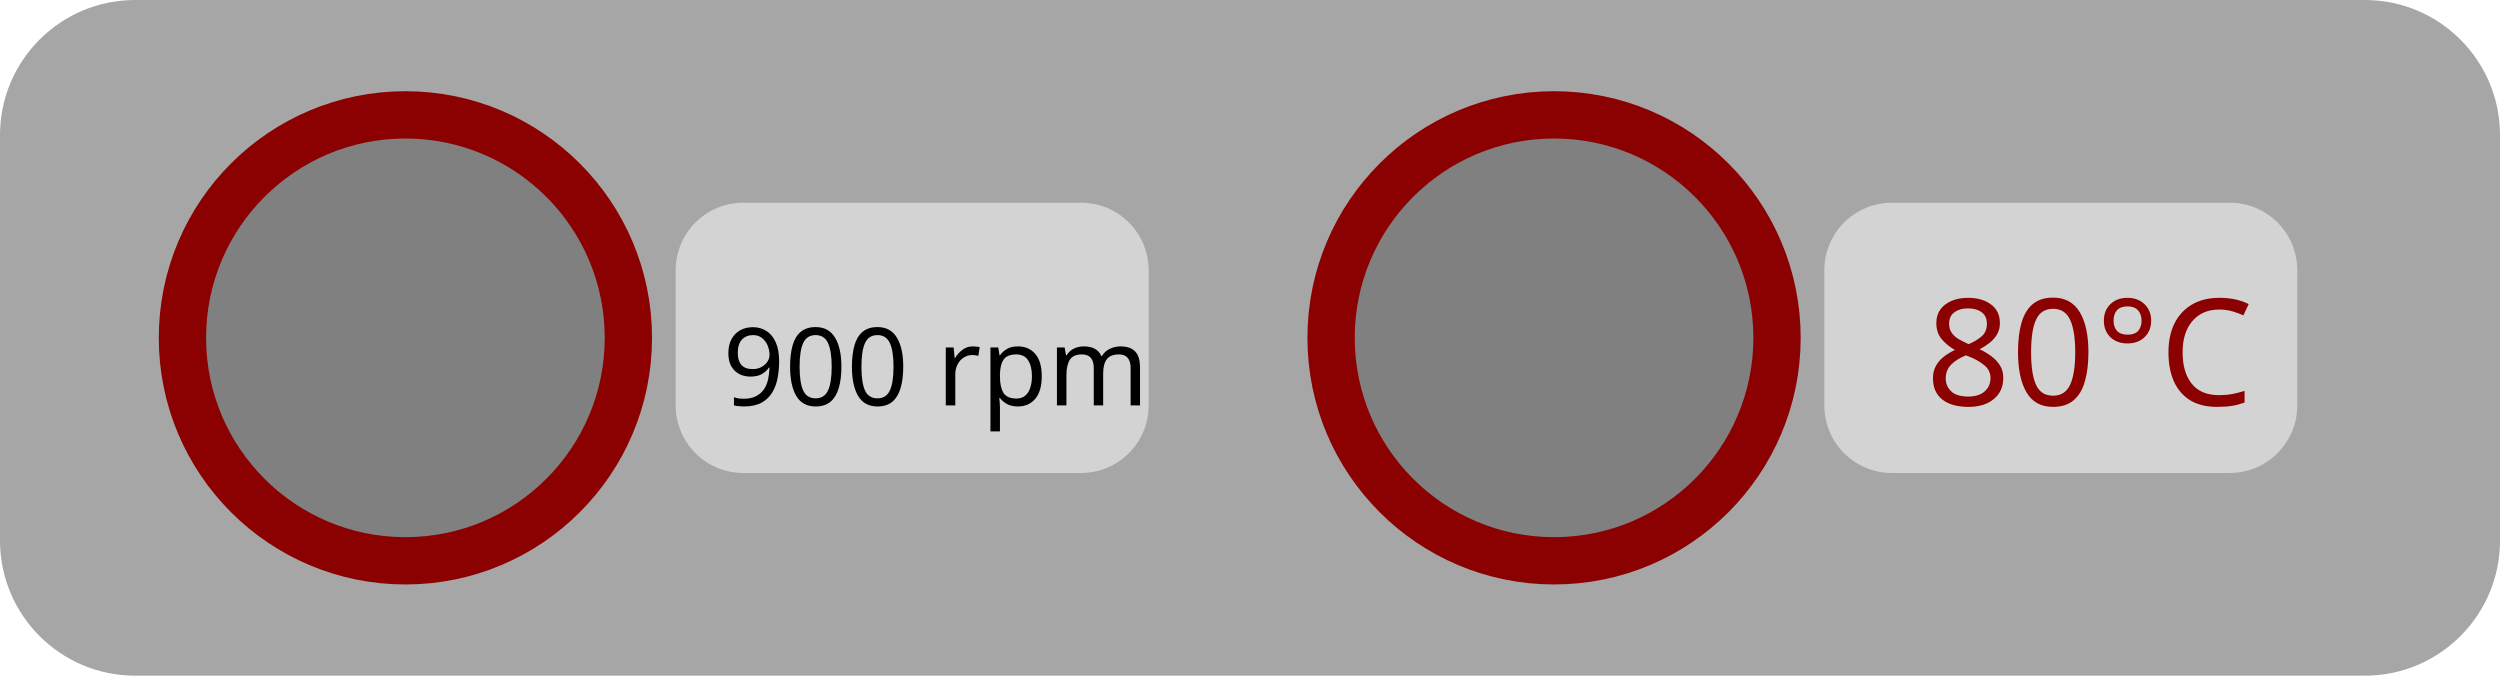
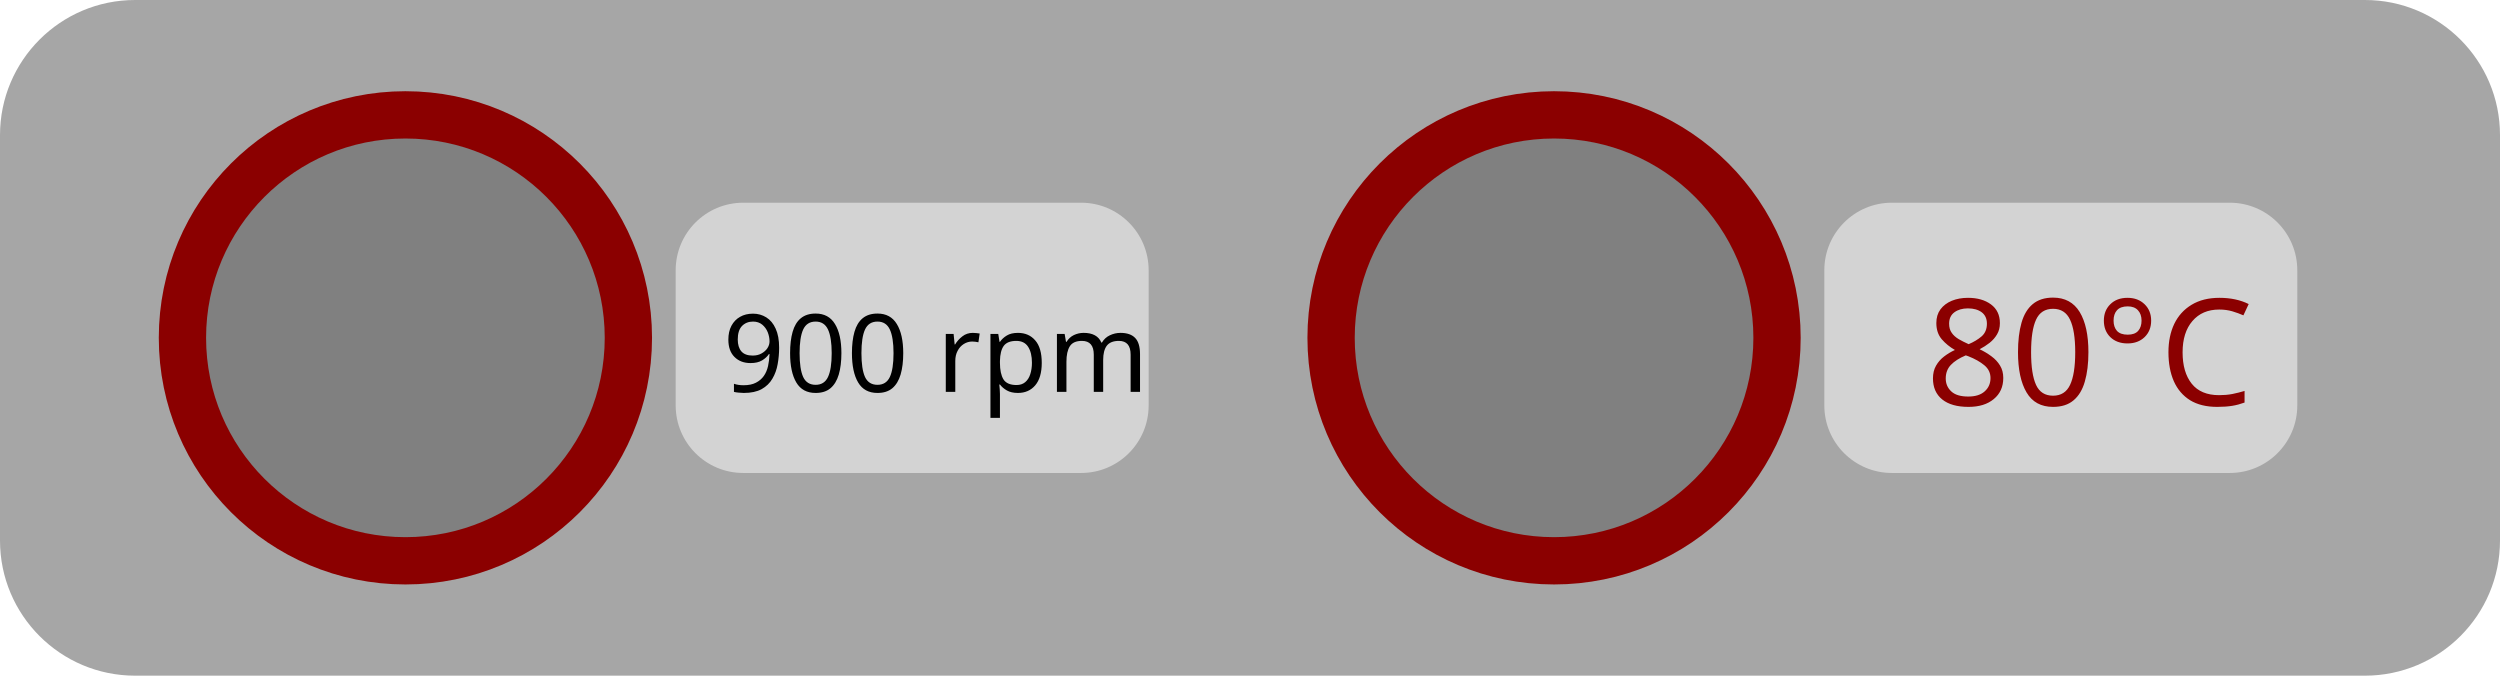
<svg xmlns="http://www.w3.org/2000/svg" text-rendering="geometricPrecision" viewBox="0 0 370 100" shape-rendering="geometricPrecision" style="white-space: pre;">
  <rect rx="20" ry="20" width="370" height="100" stroke="none" fill="#a6a6a6" stroke-width="1px" transform="translate(0,-250) translate(0,250)" />
  <ellipse stroke="#8b0000" stroke-width="7px" fill="#808080" rx="33" ry="33" transform="translate(0,-250) translate(60,300)" />
  <ellipse stroke="#8b0000" stroke-width="7px" fill="#808080" rx="33" ry="33" transform="translate(0,-250) translate(230,300)" />
  <rect rx="10" ry="10" width="70" height="40" stroke="none" fill="#d3d3d3" stroke-width="1px" transform="translate(0,-250) translate(100,280)" />
  <rect rx="10" ry="10" width="70" height="40" stroke="none" fill="#d3d3d3" stroke-width="1px" transform="translate(0,-250) translate(270,280)" />
-   <text font-size="16" font-family="impact" stroke="none" fill="#000000" stroke-width="1px" transform="translate(0,-250) translate(107,310)">900 rpm</text>
+   <text font-size="16" font-family="impact" stroke="none" fill="#000000" stroke-width="1px" transform="translate(0,-250) translate(107,308)">900 rpm</text>
  <text font-size="22" font-family="impact" fill="#8b0000" stroke="none" stroke-width="1px" transform="translate(0,-250) translate(285,310)">80°C</text>
</svg>
